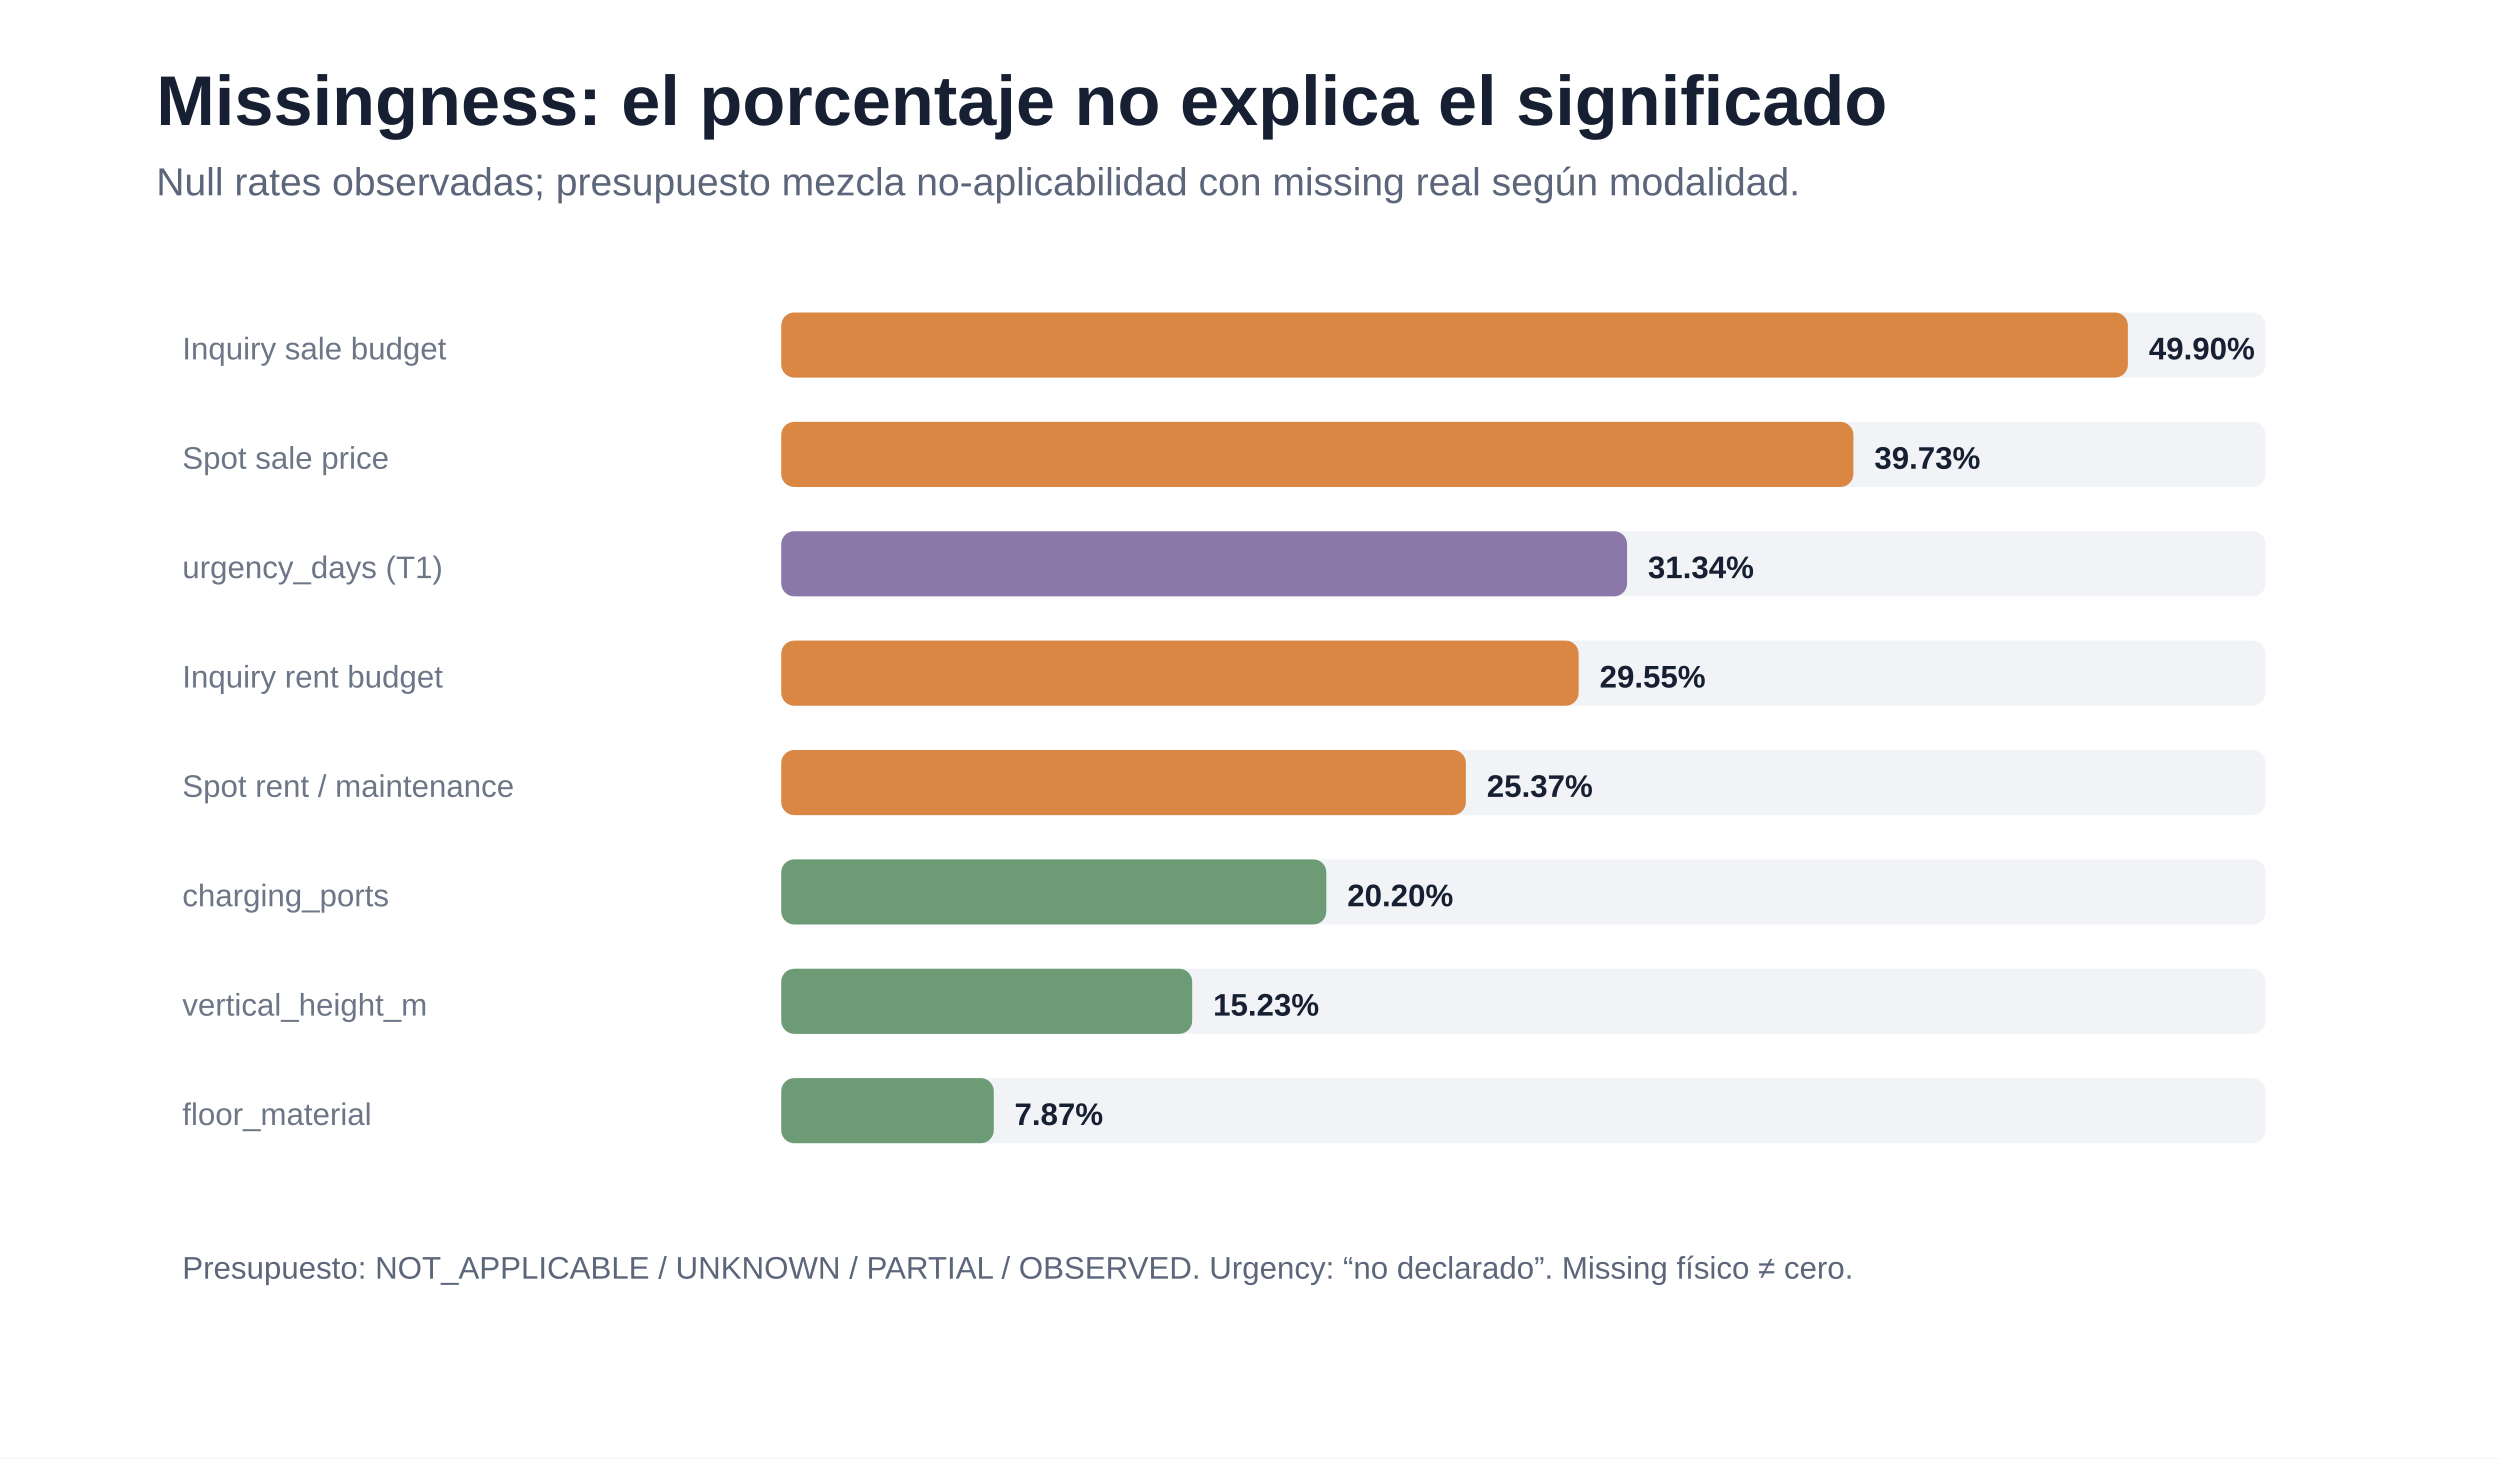
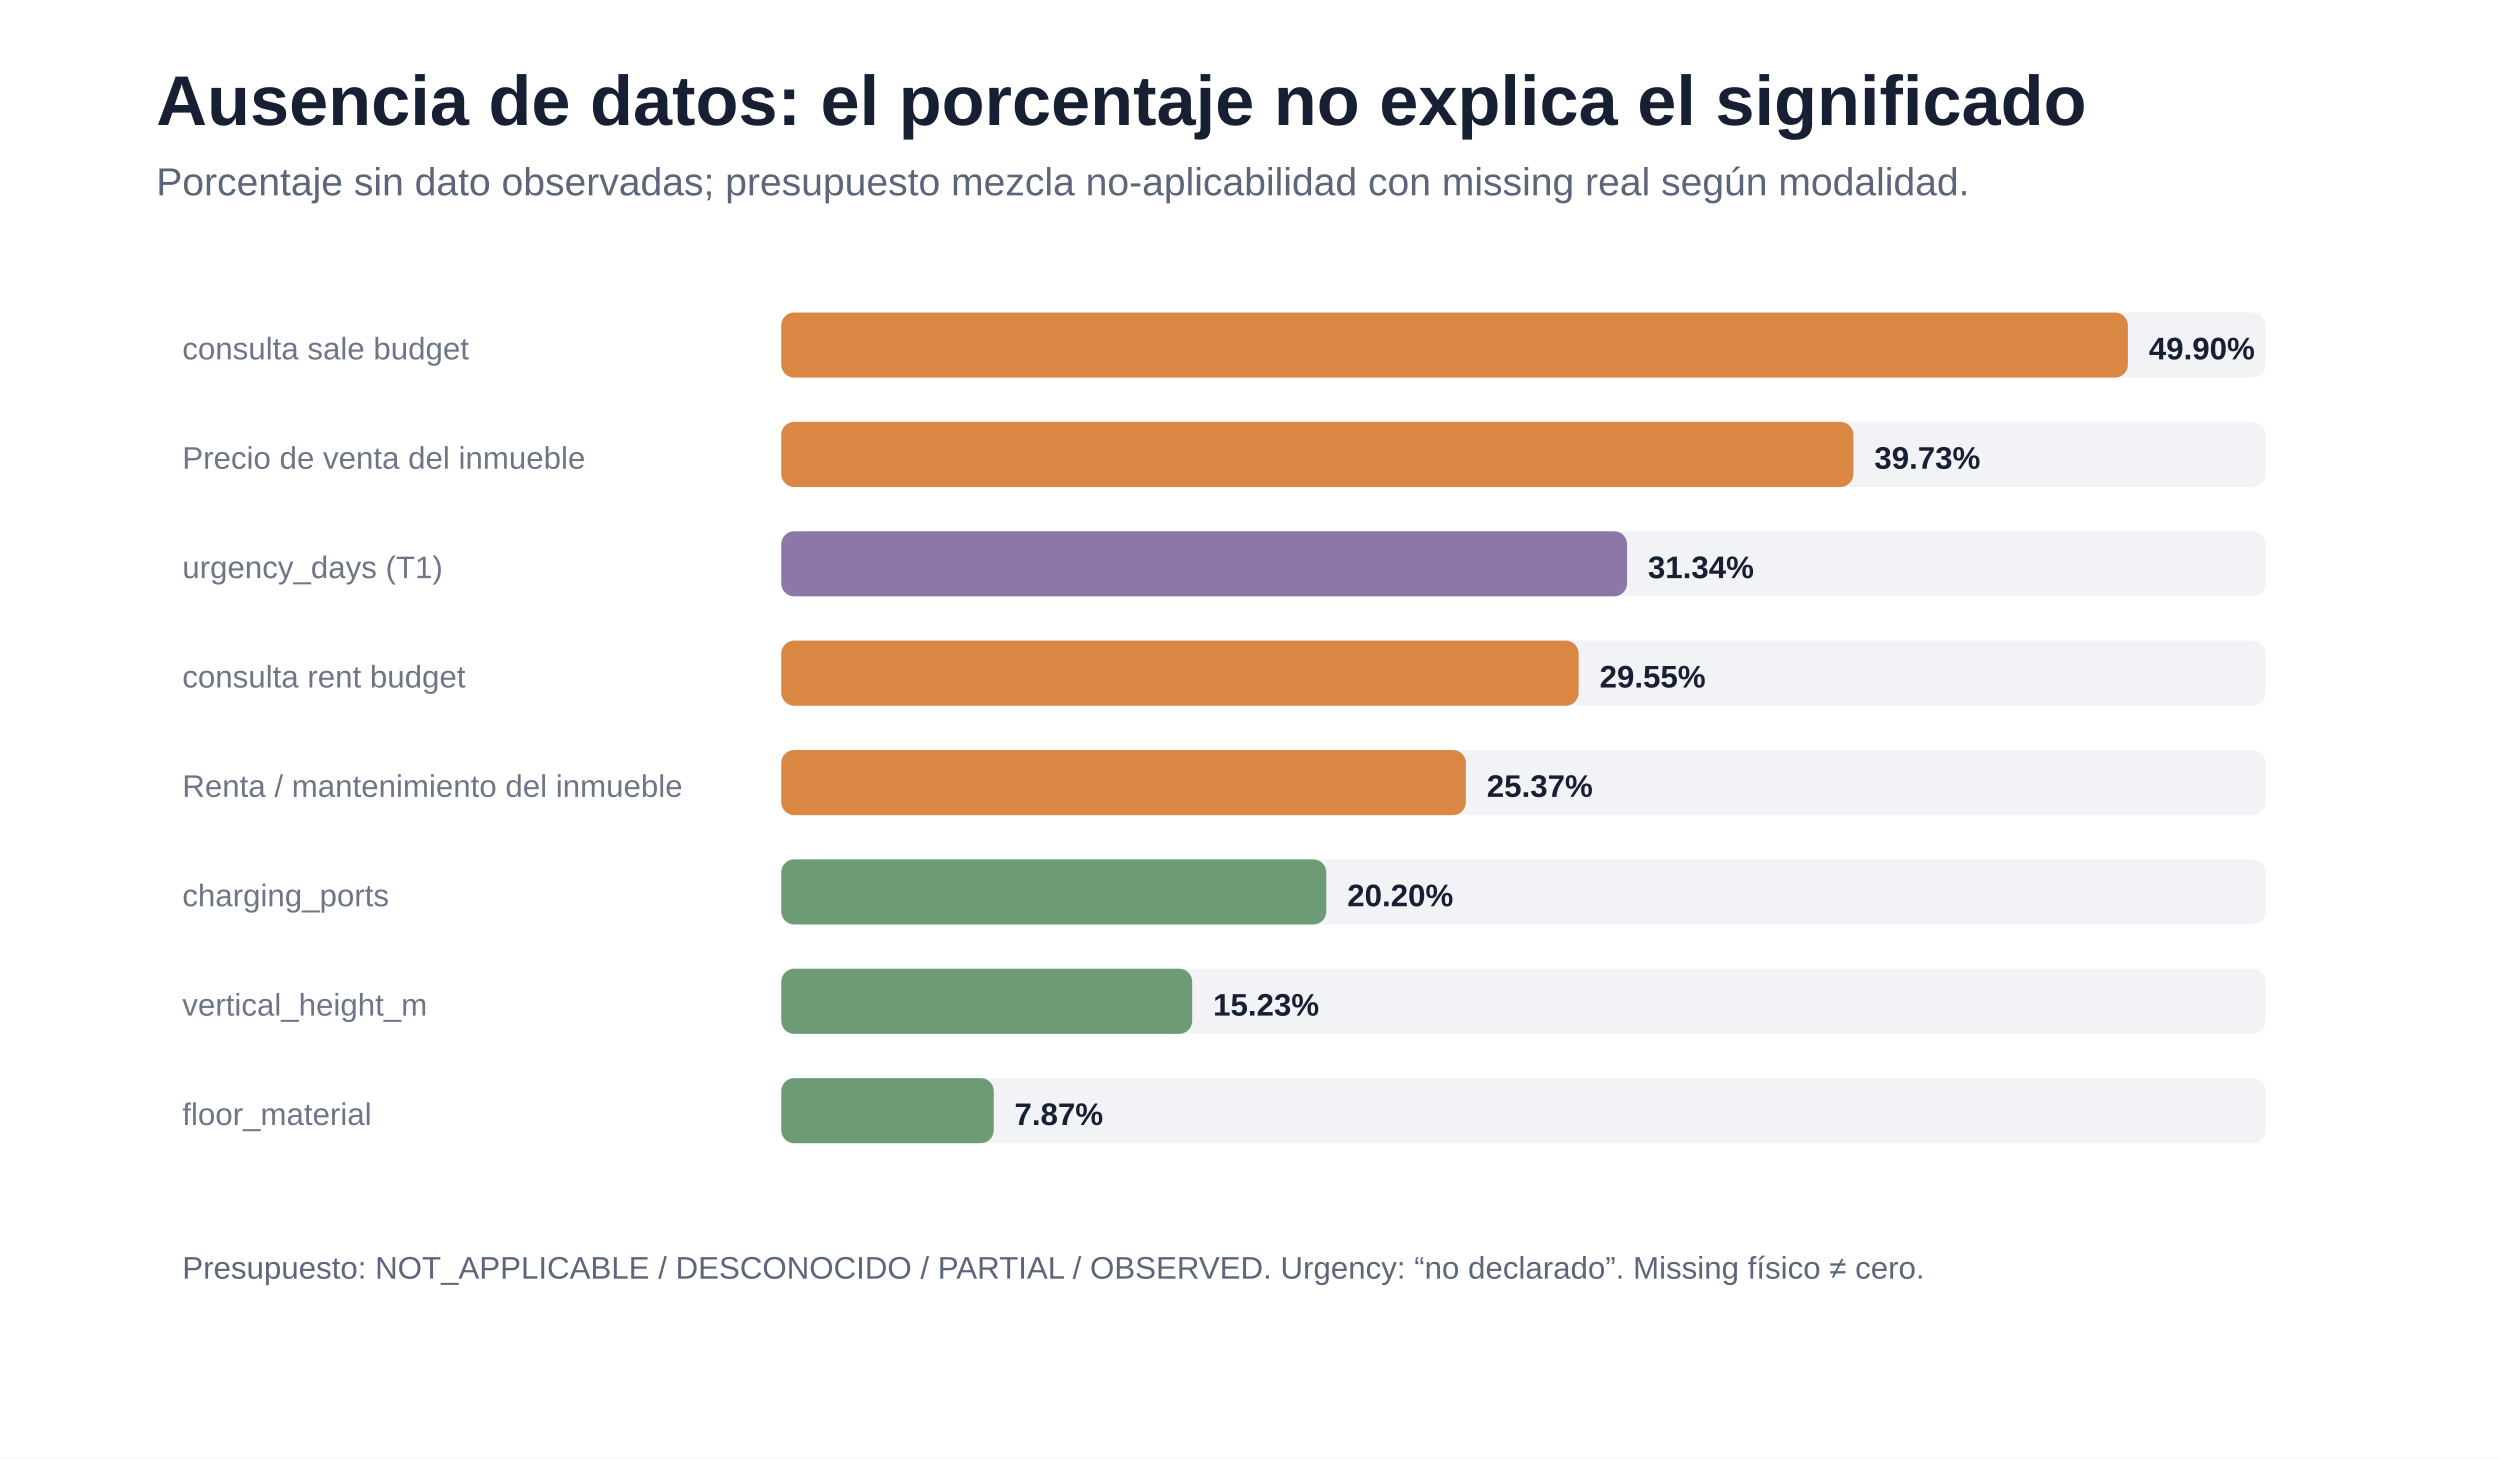
<svg xmlns="http://www.w3.org/2000/svg" width="960" height="560" viewBox="0 0 960 560" role="img" aria-label="Missingness: el porcentaje no explica el significado">
  <style>text{font-family:Arial,Helvetica,sans-serif;fill:#172033}.title{font-size:27px;font-weight:700}.sub{font-size:15px;fill:#5c667a}.axis{font-size:12px;fill:#6d7687}.label{font-size:13px;font-weight:600}.value{font-size:12px;font-weight:700}.big{font-size:30px;font-weight:800}.note{font-size:12px;fill:#5c667a}.grid{stroke:#e6e9ef;stroke-width:1}.axisline{stroke:#9aa3b2;stroke-width:1}.a{fill:#2f6b8a}.b{fill:#d98743}.c{fill:#6d9b76}.d{fill:#8b78a8}.soft{fill:#f1f3f6}.card{fill:#fbfcfe;stroke:#e1e6ed;stroke-width:1}.lineA{fill:none;stroke:#2f6b8a;stroke-width:4}.ptA{fill:#2f6b8a}</style>
  <rect width="960" height="560" fill="#fff" />
-   <text x="60" y="48" class="title">Missingness: el porcentaje no explica el significado</text>
-   <text x="60" y="75" class="sub">Null rates observadas; presupuesto mezcla no-aplicabilidad con missing real según modalidad.</text>
-   <text x="70" y="138" class="axis">Inquiry sale budget</text>
+   <text x="60" y="48" class="title">Ausencia de datos: el porcentaje no explica el significado</text>
+   <text x="60" y="75" class="sub">Porcentaje sin dato observadas; presupuesto mezcla no-aplicabilidad con missing real según modalidad.</text>
+   <text x="70" y="138" class="axis">consulta sale budget</text>
  <rect x="300" y="120" width="570" height="25" rx="5" class="soft" />
  <rect x="300" y="120" width="517.1" height="25" rx="5" class="b" />
  <text x="825.145" y="138" class="value">49.90%</text>
-   <text x="70" y="180" class="axis">Spot sale price</text>
+   <text x="70" y="180" class="axis">Precio de venta del inmueble</text>
  <rect x="300" y="162" width="570" height="25" rx="5" class="soft" />
  <rect x="300" y="162" width="411.7" height="25" rx="5" class="b" />
  <text x="719.747" y="180" class="value">39.73%</text>
  <text x="70" y="222" class="axis">urgency_days (T1)</text>
  <rect x="300" y="204" width="570" height="25" rx="5" class="soft" />
  <rect x="300" y="204" width="324.8" height="25" rx="5" class="d" />
  <text x="632.796" y="222" class="value">31.34%</text>
-   <text x="70" y="264" class="axis">Inquiry rent budget</text>
+   <text x="70" y="264" class="axis">consulta rent budget</text>
  <rect x="300" y="246" width="570" height="25" rx="5" class="soft" />
  <rect x="300" y="246" width="306.2" height="25" rx="5" class="b" />
  <text x="614.245" y="264" class="value">29.55%</text>
-   <text x="70" y="306" class="axis">Spot rent / maintenance</text>
+   <text x="70" y="306" class="axis">Renta / mantenimiento del inmueble</text>
  <rect x="300" y="288" width="570" height="25" rx="5" class="soft" />
  <rect x="300" y="288" width="262.9" height="25" rx="5" class="b" />
  <text x="570.925" y="306" class="value">25.37%</text>
  <text x="70" y="348" class="axis">charging_ports</text>
  <rect x="300" y="330" width="570" height="25" rx="5" class="soft" />
  <rect x="300" y="330" width="209.3" height="25" rx="5" class="c" />
  <text x="517.345" y="348" class="value">20.20%</text>
  <text x="70" y="390" class="axis">vertical_height_m</text>
  <rect x="300" y="372" width="570" height="25" rx="5" class="soft" />
  <rect x="300" y="372" width="157.8" height="25" rx="5" class="c" />
  <text x="465.838" y="390" class="value">15.23%</text>
  <text x="70" y="432" class="axis">floor_material</text>
  <rect x="300" y="414" width="570" height="25" rx="5" class="soft" />
  <rect x="300" y="414" width="81.6" height="25" rx="5" class="c" />
  <text x="389.562" y="432" class="value">7.87%</text>
-   <text x="70" y="491" class="note">Presupuesto: NOT_APPLICABLE / UNKNOWN / PARTIAL / OBSERVED. Urgency: “no declarado”. Missing físico ≠ cero.</text>
+   <text x="70" y="491" class="note">Presupuesto: NOT_APPLICABLE / DESCONOCIDO / PARTIAL / OBSERVED. Urgency: “no declarado”. Missing físico ≠ cero.</text>
</svg>
